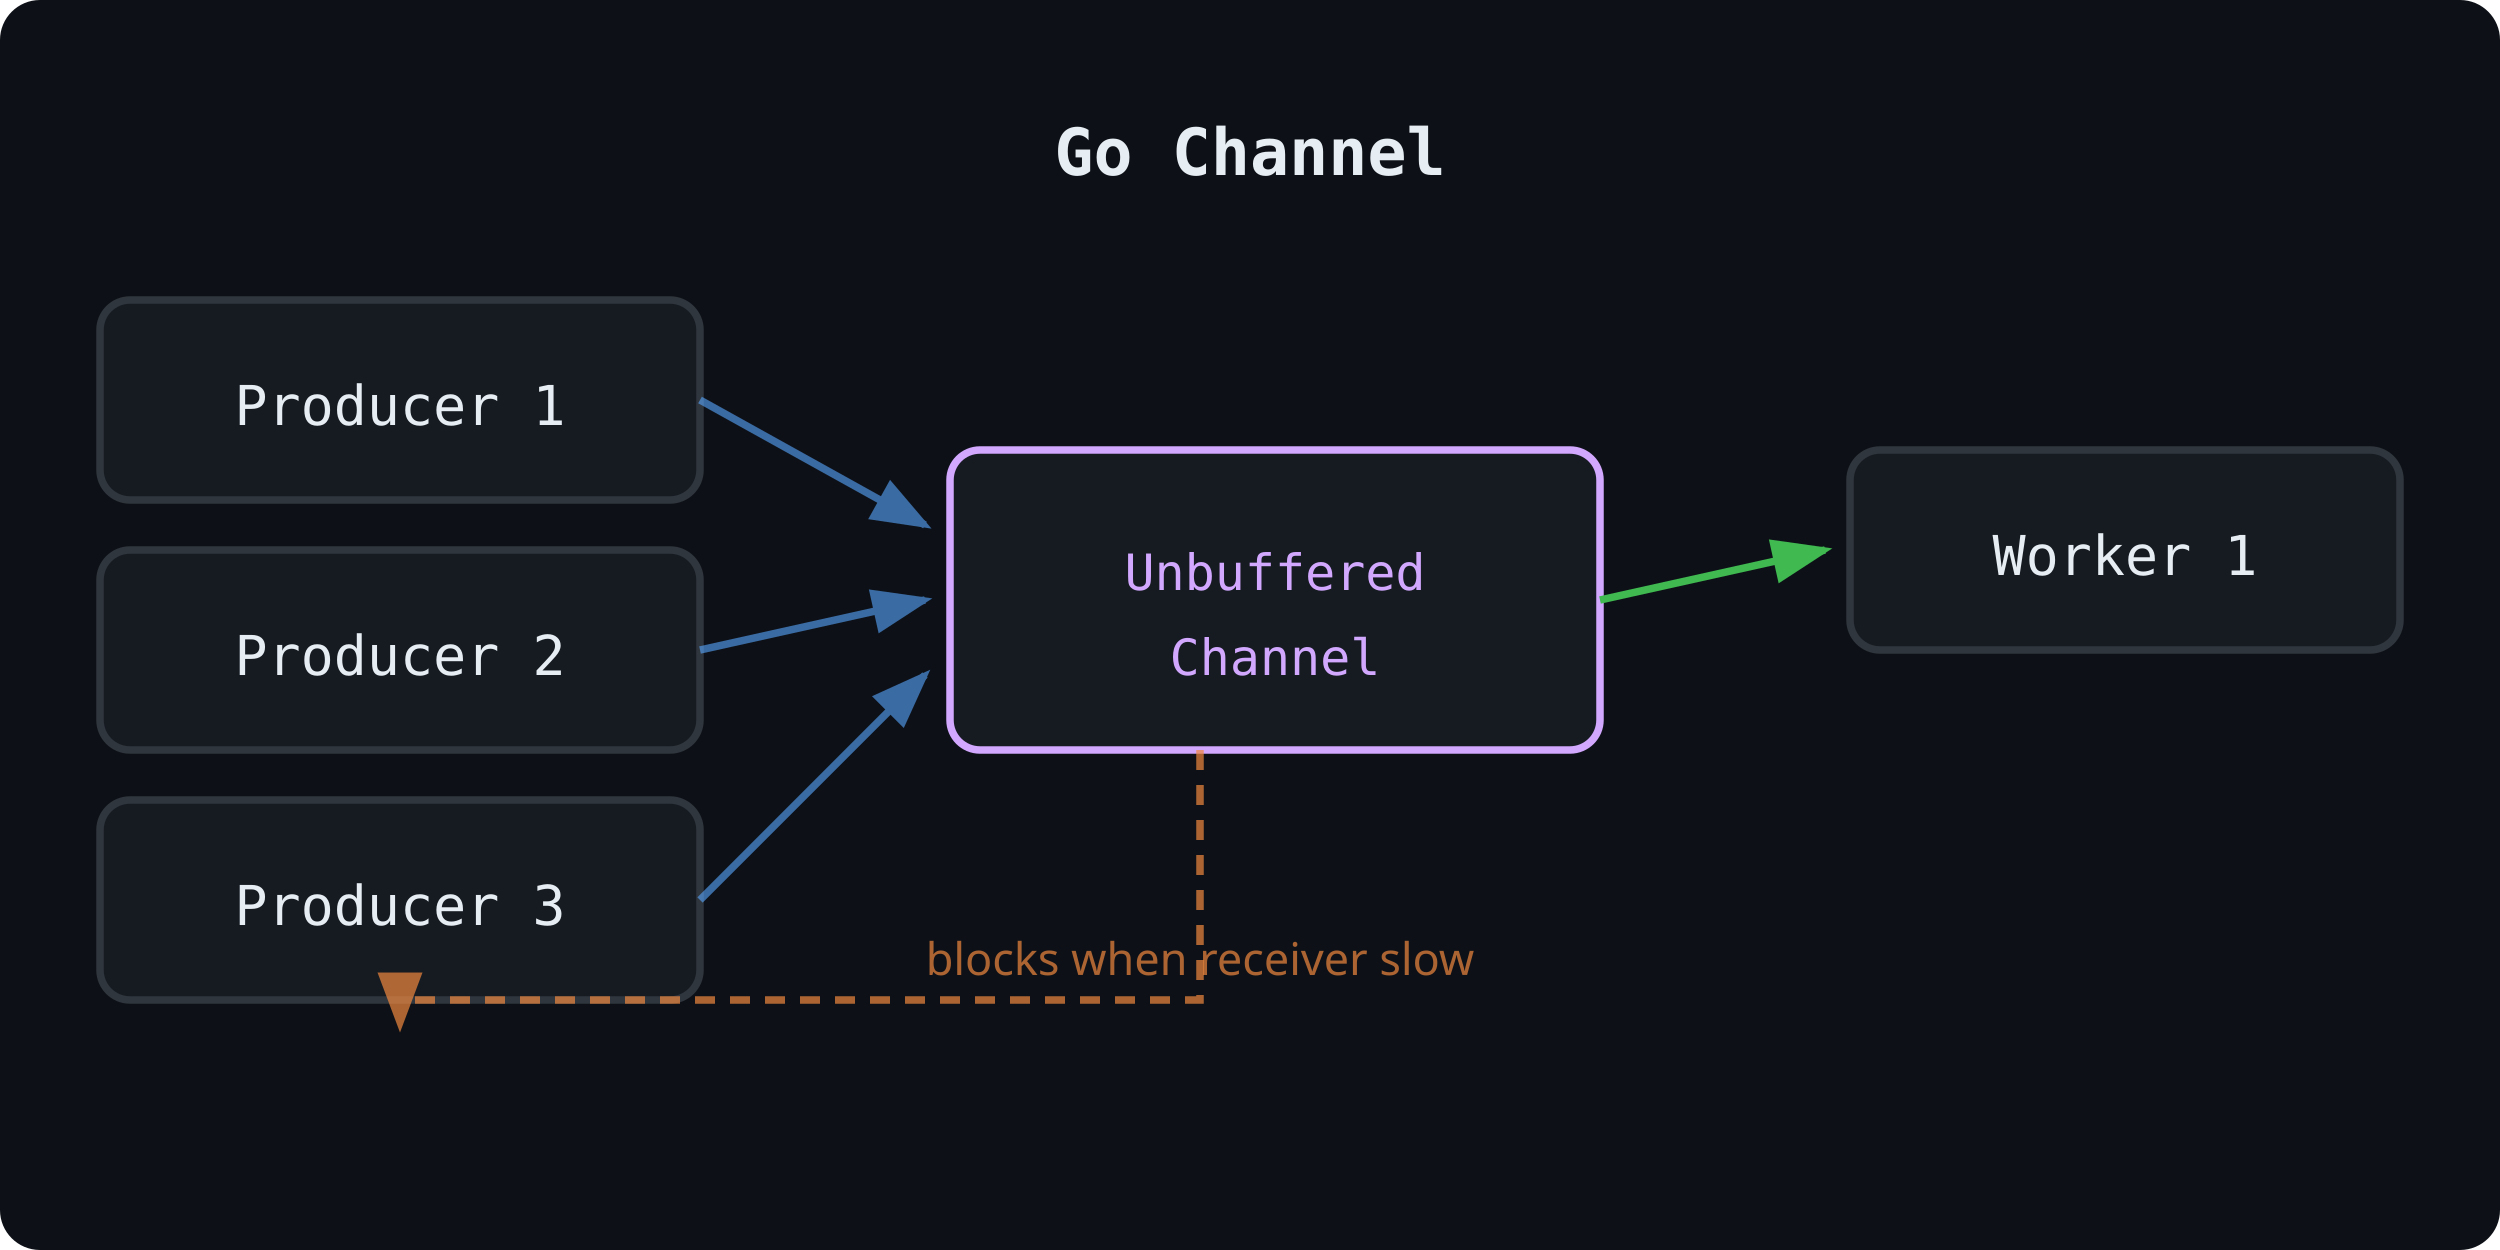
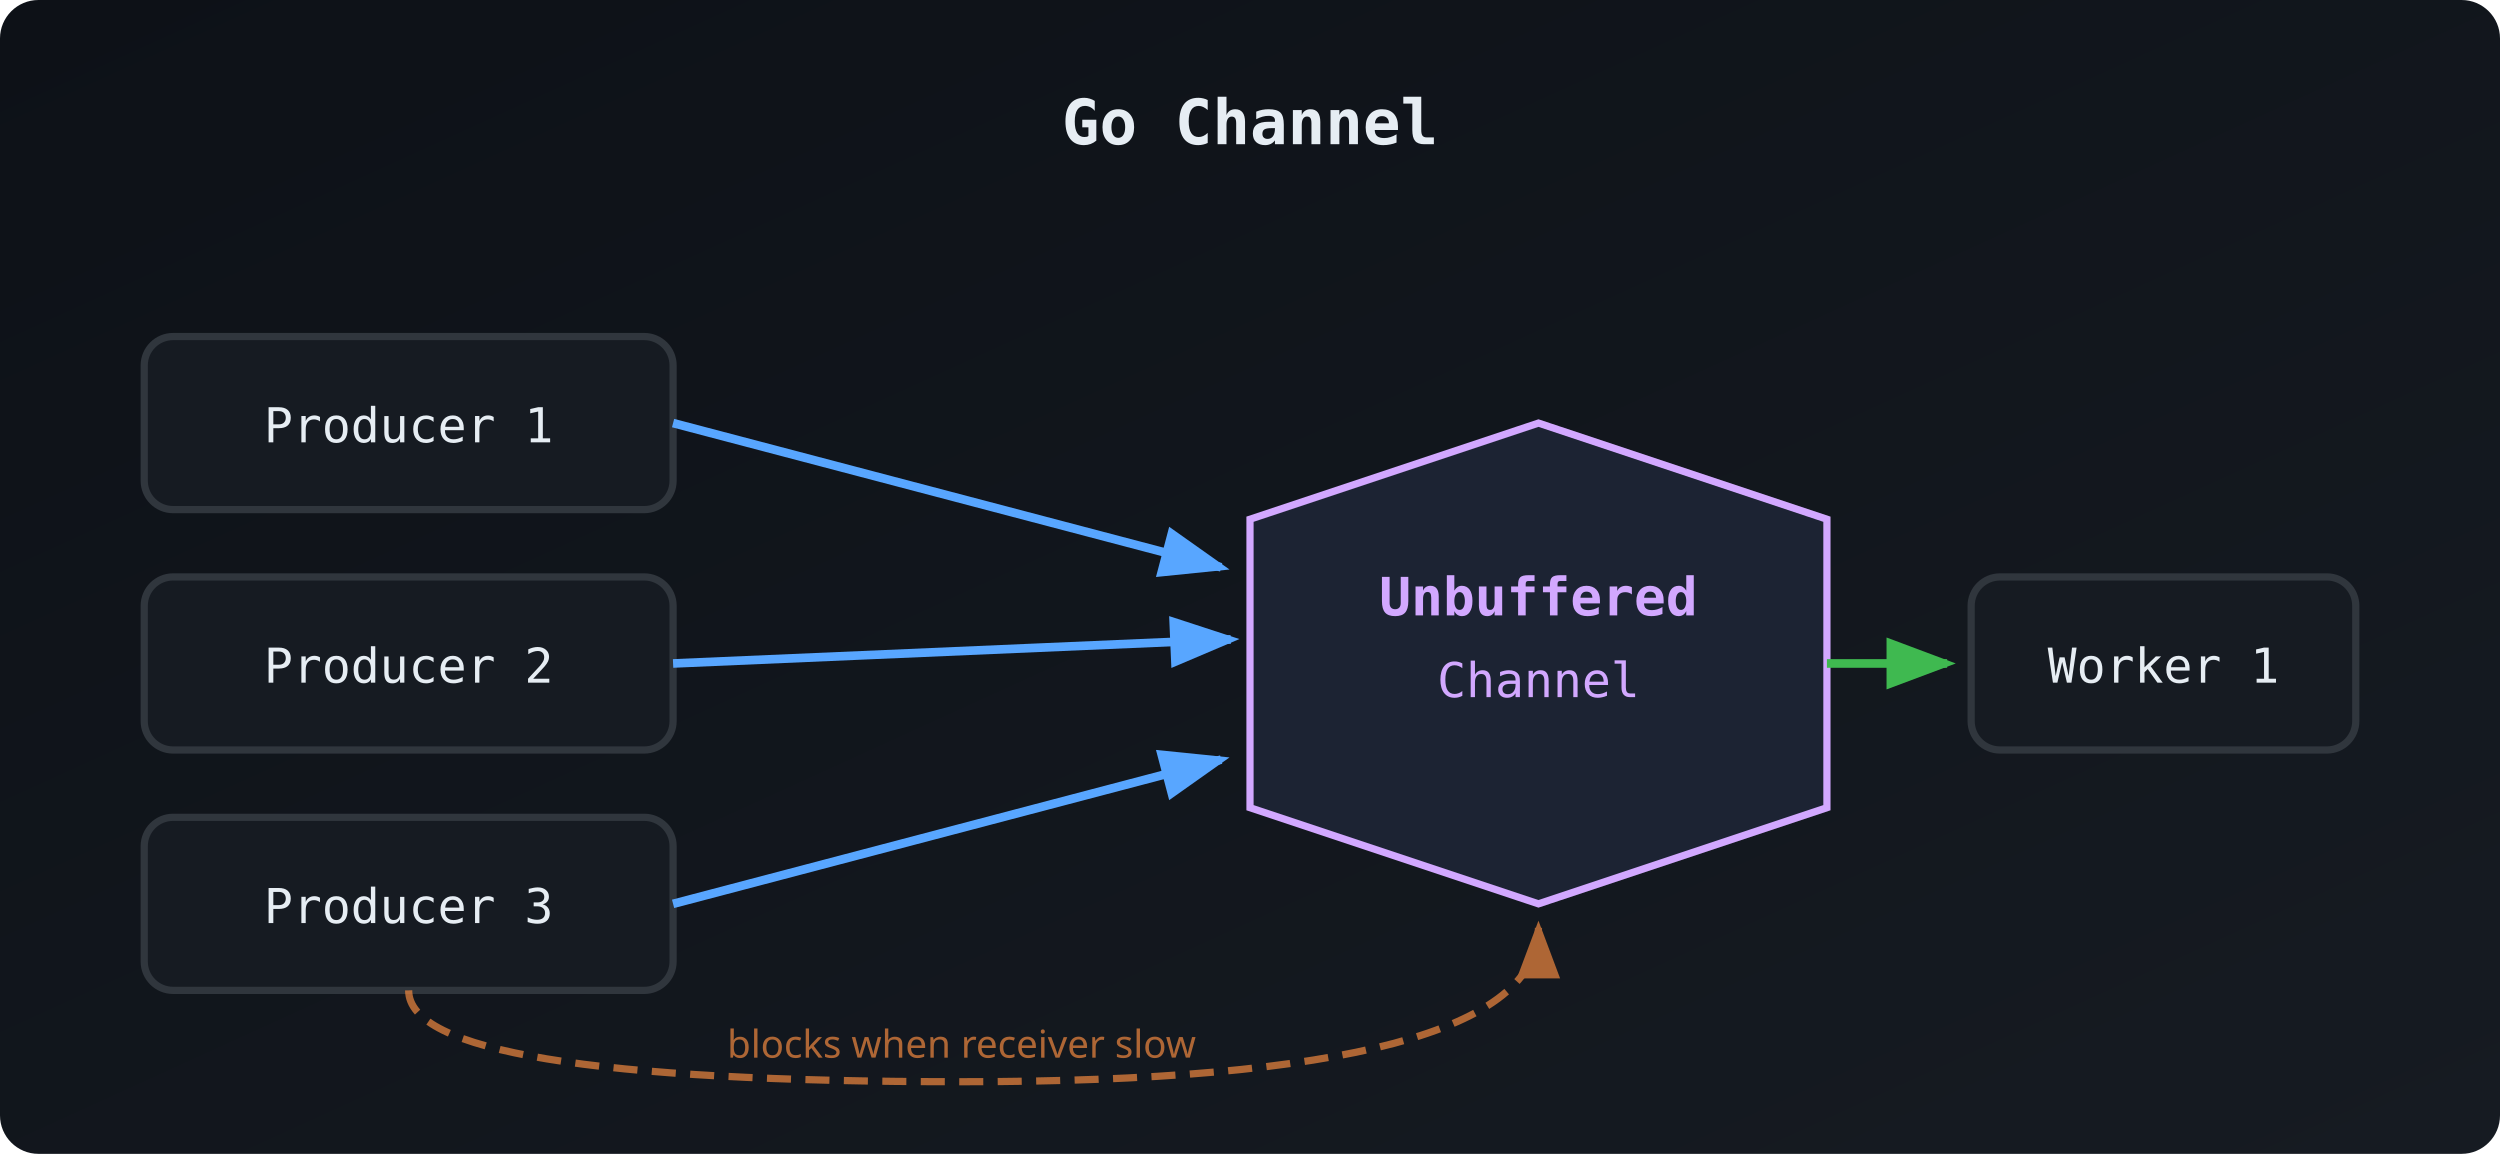
- <svg xmlns="http://www.w3.org/2000/svg" viewBox="0 0 500 250" width="500" height="250">
-   <rect width="500" height="250" rx="8" fill="#0d1117" />
-   <rect x="20" y="60" width="120" height="40" rx="6" fill="#161b22" stroke="#30363d" stroke-width="1.5" />
-   <text x="80" y="85" text-anchor="middle" font-family="SF Mono, monospace" font-size="11" fill="#e6edf3">Producer 1</text>
-   <rect x="20" y="110" width="120" height="40" rx="6" fill="#161b22" stroke="#30363d" stroke-width="1.5" />
-   <text x="80" y="135" text-anchor="middle" font-family="SF Mono, monospace" font-size="11" fill="#e6edf3">Producer 2</text>
-   <rect x="20" y="160" width="120" height="40" rx="6" fill="#161b22" stroke="#30363d" stroke-width="1.5" />
-   <text x="80" y="185" text-anchor="middle" font-family="SF Mono, monospace" font-size="11" fill="#e6edf3">Producer 3</text>
-   <rect x="190" y="90" width="130" height="60" rx="6" fill="#161b22" stroke="#d2a8ff" stroke-width="1.5" />
-   <text x="255" y="118" text-anchor="middle" font-family="SF Mono, monospace" font-size="10" fill="#d2a8ff">Unbuffered</text>
-   <text x="255" y="135" text-anchor="middle" font-family="SF Mono, monospace" font-size="10" fill="#d2a8ff">Channel</text>
-   <rect x="370" y="90" width="110" height="40" rx="6" fill="#161b22" stroke="#30363d" stroke-width="1.5" />
-   <text x="425" y="115" text-anchor="middle" font-family="SF Mono, monospace" font-size="11" fill="#e6edf3">Worker 1</text>
-   <line x1="140" y1="80" x2="185" y2="105" stroke="#58a6ff" stroke-width="1.5" marker-end="url(#aBlue)" opacity="0.6" />
-   <line x1="140" y1="130" x2="185" y2="120" stroke="#58a6ff" stroke-width="1.5" marker-end="url(#aBlue)" opacity="0.6" />
-   <line x1="140" y1="180" x2="185" y2="135" stroke="#58a6ff" stroke-width="1.5" marker-end="url(#aBlue)" opacity="0.6" />
-   <line x1="320" y1="120" x2="365" y2="110" stroke="#3fb950" stroke-width="1.5" marker-end="url(#aGreen)" />
-   <path d="M 240 150 L 240 200 L 80 200 L 80 205" stroke="#f0883e" stroke-width="1.5" stroke-dasharray="4 3" fill="none" marker-end="url(#aOrange)" opacity="0.7" />
-   <text x="240" y="195" text-anchor="middle" font-family="sans-serif" font-size="9" fill="#f0883e" opacity="0.7">blocks when receiver slow</text>
-   <text x="250" y="35" text-anchor="middle" font-family="SF Mono, monospace" font-size="13" font-weight="bold" fill="#e6edf3">Go Channel</text>
+ <svg xmlns="http://www.w3.org/2000/svg" viewBox="0 0 520 240" width="520" height="240">
  <defs>
+     <linearGradient id="bg" x1="0%" y1="0%" x2="100%" y2="100%">
+       <stop offset="0%" stop-color="#0d1117" />
+       <stop offset="100%" stop-color="#161b22" />
+     </linearGradient>
    <marker id="aBlue" markerWidth="8" markerHeight="6" refX="7" refY="3" orient="auto">
-       <polygon points="0 0, 8 3, 0 6" fill="#58a6ff" />
+       <polygon points="0 0,8 3,0 6" fill="#58a6ff" />
+     </marker>
+     <marker id="aOrange" markerWidth="8" markerHeight="6" refX="7" refY="3" orient="auto">
+       <polygon points="0 0,8 3,0 6" fill="#f0883e" />
    </marker>
    <marker id="aGreen" markerWidth="8" markerHeight="6" refX="7" refY="3" orient="auto">
-       <polygon points="0 0, 8 3, 0 6" fill="#3fb950" />
-     </marker>
-     <marker id="aOrange" markerWidth="8" markerHeight="6" refX="7" refY="3" orient="auto">
-       <polygon points="0 0, 8 3, 0 6" fill="#f0883e" />
+       <polygon points="0 0,8 3,0 6" fill="#3fb950" />
    </marker>
  </defs>
+   <rect width="520" height="240" rx="8" fill="url(#bg)" />
+   <text x="260" y="30" text-anchor="middle" font-family="SF Mono,Menlo,monospace" font-size="13" font-weight="bold" fill="#e6edf3">Go Channel</text>
+   <rect x="30" y="70" width="110" height="36" rx="6" fill="#161b22" stroke="#30363d" stroke-width="1.5" />
+   <text x="85" y="92" text-anchor="middle" font-family="SF Mono,monospace" font-size="10" fill="#e6edf3">Producer 1</text>
+   <rect x="30" y="120" width="110" height="36" rx="6" fill="#161b22" stroke="#30363d" stroke-width="1.5" />
+   <text x="85" y="142" text-anchor="middle" font-family="SF Mono,monospace" font-size="10" fill="#e6edf3">Producer 2</text>
+   <rect x="30" y="170" width="110" height="36" rx="6" fill="#161b22" stroke="#30363d" stroke-width="1.5" />
+   <text x="85" y="192" text-anchor="middle" font-family="SF Mono,monospace" font-size="10" fill="#e6edf3">Producer 3</text>
+   <polygon points="260,108 320,88 380,108 380,168 320,188 260,168" fill="#1c2333" stroke="#d2a8ff" stroke-width="1.5" />
+   <text x="320" y="128" text-anchor="middle" font-family="SF Mono,monospace" font-size="11" font-weight="bold" fill="#d2a8ff">Unbuffered</text>
+   <text x="320" y="145" text-anchor="middle" font-family="SF Mono,monospace" font-size="10" fill="#d2a8ff">Channel</text>
+   <rect x="410" y="120" width="80" height="36" rx="6" fill="#161b22" stroke="#30363d" stroke-width="1.5" />
+   <text x="450" y="142" text-anchor="middle" font-family="SF Mono,monospace" font-size="10" fill="#e6edf3">Worker 1</text>
+   <line x1="140" y1="88" x2="254" y2="118" stroke="#58a6ff" stroke-width="1.8" marker-end="url(#aBlue)" />
+   <line x1="140" y1="138" x2="256" y2="133" stroke="#58a6ff" stroke-width="1.8" marker-end="url(#aBlue)" />
+   <line x1="140" y1="188" x2="254" y2="158" stroke="#58a6ff" stroke-width="1.8" marker-end="url(#aBlue)" />
+   <line x1="380" y1="138" x2="405" y2="138" stroke="#3fb950" stroke-width="1.8" marker-end="url(#aGreen)" />
+   <path d="M 85 206 Q 85 225 200 225 Q 320 225 320 193" stroke="#f0883e" stroke-width="1.5" stroke-dasharray="5 3" fill="none" marker-end="url(#aOrange)" opacity="0.7" />
+   <text x="200" y="220" text-anchor="middle" font-family="sans-serif" font-size="8" fill="#f0883e" opacity="0.7">blocks when receiver slow</text>
</svg>
